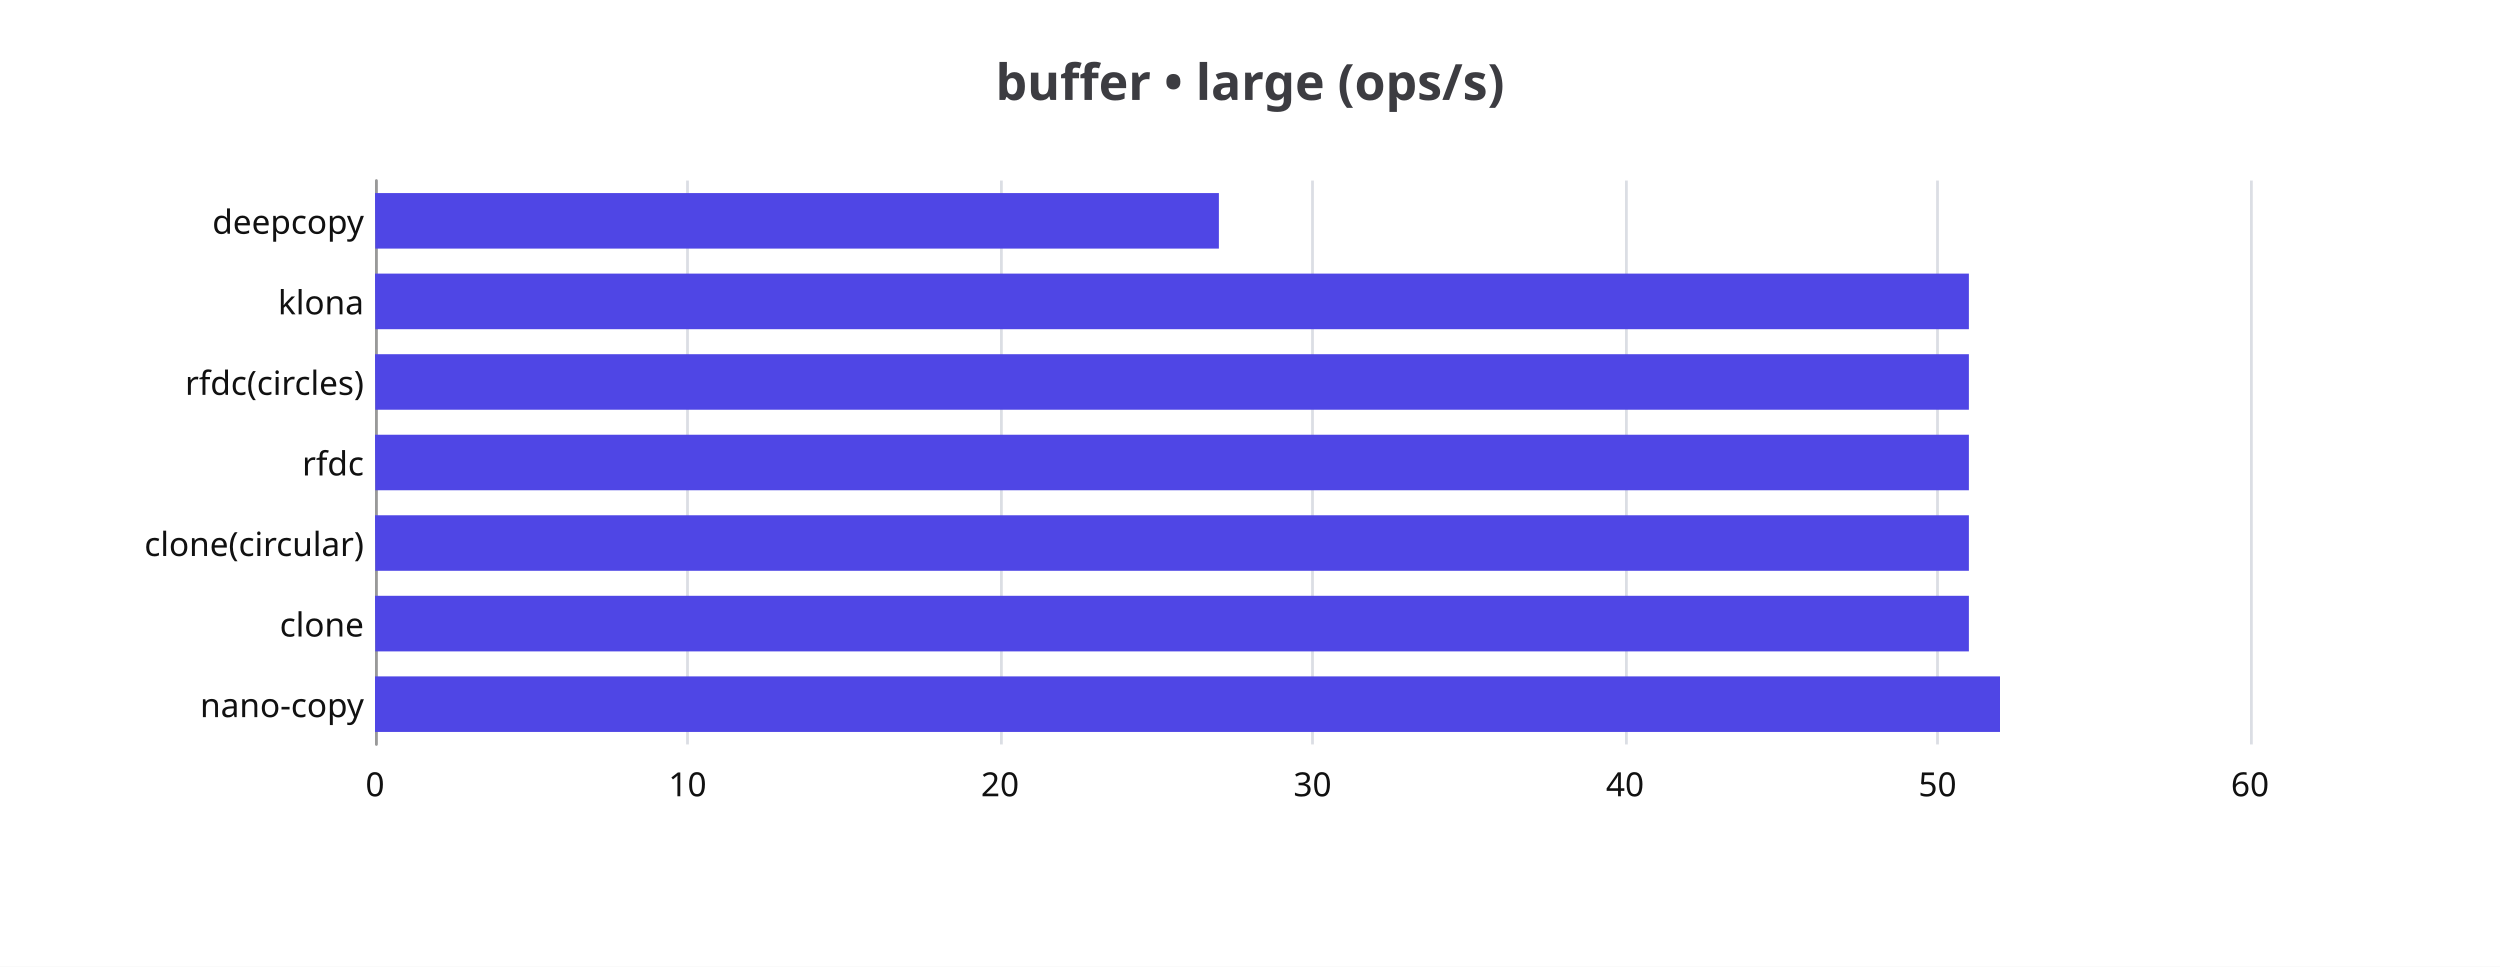
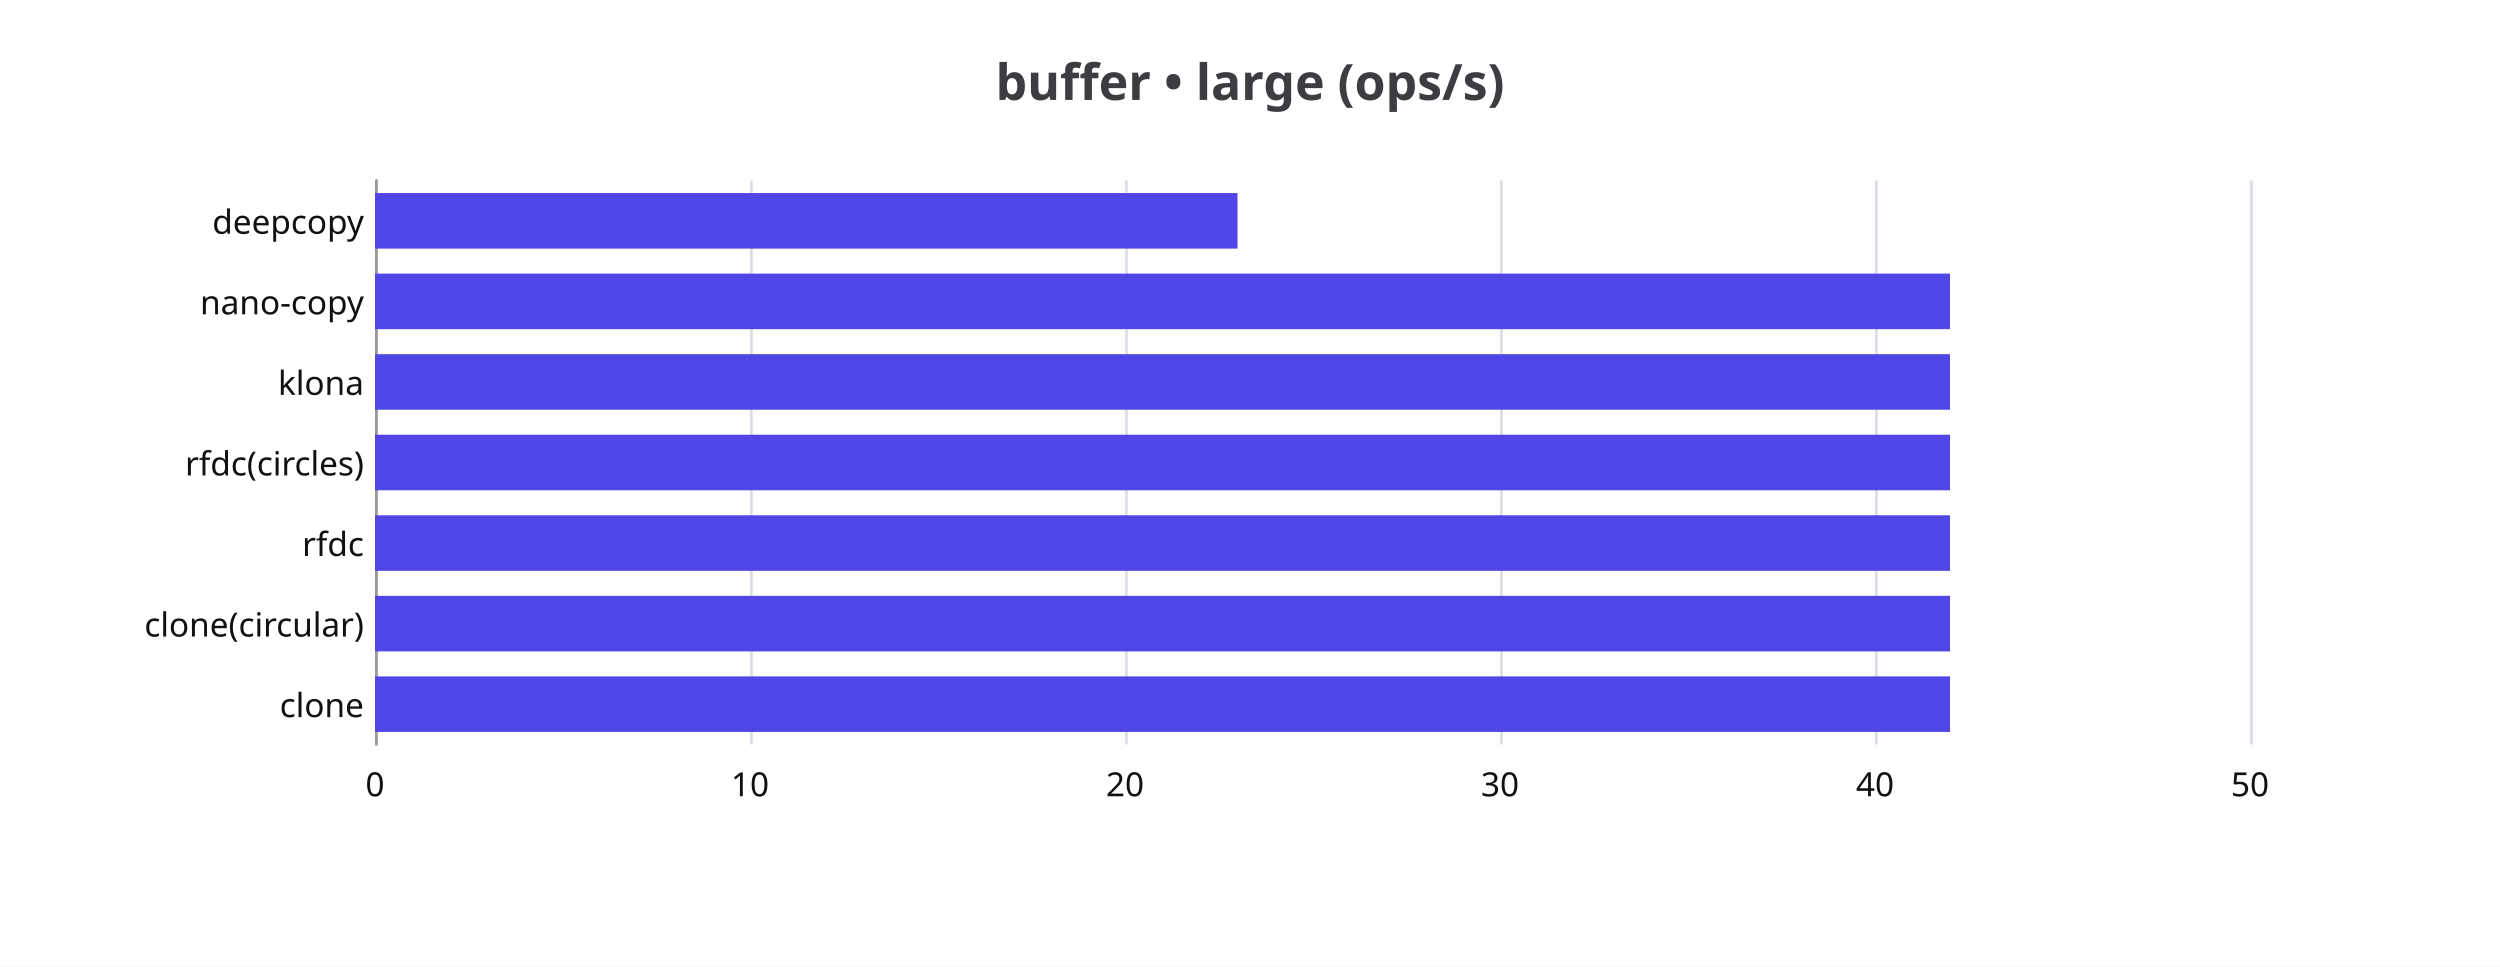
<svg xmlns="http://www.w3.org/2000/svg" width="900" height="348" version="1.1" baseProfile="full" viewBox="0 0 900 348">
  <rect width="900" height="348" x="0" y="0" fill="#ffffff" />
  <path d="M135.5 65L135.5 268" fill="none" pointer-events="visible" stroke="#dbdee4" class="zr13-cls-26" />
-   <path d="M247.5 65L247.5 268" fill="none" pointer-events="visible" stroke="#dbdee4" class="zr13-cls-26" />
-   <path d="M360.5 65L360.5 268" fill="none" pointer-events="visible" stroke="#dbdee4" class="zr13-cls-26" />
-   <path d="M472.5 65L472.5 268" fill="none" pointer-events="visible" stroke="#dbdee4" class="zr13-cls-26" />
-   <path d="M585.5 65L585.5 268" fill="none" pointer-events="visible" stroke="#dbdee4" class="zr13-cls-26" />
-   <path d="M697.5 65L697.5 268" fill="none" pointer-events="visible" stroke="#dbdee4" class="zr13-cls-26" />
+   <path d="M270.5 65L270.5 268" fill="none" pointer-events="visible" stroke="#dbdee4" class="zr13-cls-26" />
+   <path d="M405.5 65L405.5 268" fill="none" pointer-events="visible" stroke="#dbdee4" class="zr13-cls-26" />
+   <path d="M540.5 65L540.5 268" fill="none" pointer-events="visible" stroke="#dbdee4" class="zr13-cls-26" />
+   <path d="M675.5 65L675.5 268" fill="none" pointer-events="visible" stroke="#dbdee4" class="zr13-cls-26" />
  <path d="M810.5 65L810.5 268" fill="none" pointer-events="visible" stroke="#dbdee4" class="zr13-cls-26" />
  <path d="M135.5 268L135.5 65" fill="none" pointer-events="visible" stroke="#999" stroke-linecap="round" class="zr13-cls-26" />
-   <text dominant-baseline="central" text-anchor="end" style="font-size:12px;font-family:Microsoft YaHei;" xml:space="preserve" transform="translate(131 253.5)" fill="#111">    nano-copy</text>
-   <text dominant-baseline="central" text-anchor="end" style="font-size:12px;font-family:Microsoft YaHei;" xml:space="preserve" transform="translate(131 224.5)" fill="#111">    clone</text>
-   <text dominant-baseline="central" text-anchor="end" style="font-size:12px;font-family:Microsoft YaHei;" xml:space="preserve" transform="translate(131 195.5)" fill="#111">    clone(circular)</text>
-   <text dominant-baseline="central" text-anchor="end" style="font-size:12px;font-family:Microsoft YaHei;" xml:space="preserve" transform="translate(131 166.5)" fill="#111">    rfdc</text>
-   <text dominant-baseline="central" text-anchor="end" style="font-size:12px;font-family:Microsoft YaHei;" xml:space="preserve" transform="translate(131 137.5)" fill="#111">    rfdc(circles)</text>
-   <text dominant-baseline="central" text-anchor="end" style="font-size:12px;font-family:Microsoft YaHei;" xml:space="preserve" transform="translate(131 108.5)" fill="#111">    klona</text>
+   <text dominant-baseline="central" text-anchor="end" style="font-size:12px;font-family:Microsoft YaHei;" xml:space="preserve" transform="translate(131 253.5)" fill="#111">    clone</text>
+   <text dominant-baseline="central" text-anchor="end" style="font-size:12px;font-family:Microsoft YaHei;" xml:space="preserve" transform="translate(131 224.5)" fill="#111">    clone(circular)</text>
+   <text dominant-baseline="central" text-anchor="end" style="font-size:12px;font-family:Microsoft YaHei;" xml:space="preserve" transform="translate(131 195.5)" fill="#111">    rfdc</text>
+   <text dominant-baseline="central" text-anchor="end" style="font-size:12px;font-family:Microsoft YaHei;" xml:space="preserve" transform="translate(131 166.5)" fill="#111">    rfdc(circles)</text>
+   <text dominant-baseline="central" text-anchor="end" style="font-size:12px;font-family:Microsoft YaHei;" xml:space="preserve" transform="translate(131 137.5)" fill="#111">    klona</text>
+   <text dominant-baseline="central" text-anchor="end" style="font-size:12px;font-family:Microsoft YaHei;" xml:space="preserve" transform="translate(131 108.5)" fill="#111">    nano-copy</text>
  <text dominant-baseline="central" text-anchor="end" style="font-size:12px;font-family:Microsoft YaHei;" xml:space="preserve" transform="translate(131 79.5)" fill="#111">    deepcopy</text>
  <text dominant-baseline="central" text-anchor="middle" style="font-size:12px;font-family:Microsoft YaHei;" y="6" transform="translate(135 276)" fill="#111">0</text>
-   <text dominant-baseline="central" text-anchor="middle" style="font-size:12px;font-family:Microsoft YaHei;" y="6" transform="translate(247.5 276)" fill="#111">10</text>
-   <text dominant-baseline="central" text-anchor="middle" style="font-size:12px;font-family:Microsoft YaHei;" y="6" transform="translate(360 276)" fill="#111">20</text>
-   <text dominant-baseline="central" text-anchor="middle" style="font-size:12px;font-family:Microsoft YaHei;" y="6" transform="translate(472.5 276)" fill="#111">30</text>
-   <text dominant-baseline="central" text-anchor="middle" style="font-size:12px;font-family:Microsoft YaHei;" y="6" transform="translate(585 276)" fill="#111">40</text>
-   <text dominant-baseline="central" text-anchor="middle" style="font-size:12px;font-family:Microsoft YaHei;" y="6" transform="translate(697.5 276)" fill="#111">50</text>
-   <text dominant-baseline="central" text-anchor="middle" style="font-size:12px;font-family:Microsoft YaHei;" y="6" transform="translate(810 276)" fill="#111">60</text>
-   <path d="M135 243.5l585 0l0 20l-585 0Z" fill="#4F46E5" ecmeta_series_index="0" ecmeta_data_index="0" ecmeta_ssr_type="chart" class="zr13-cls-27" />
-   <path d="M135 214.5l573.8 0l0 20l-573.7 0Z" fill="#4F46E5" ecmeta_series_index="0" ecmeta_data_index="1" ecmeta_ssr_type="chart" class="zr13-cls-27" />
-   <path d="M135 185.5l573.8 0l0 20l-573.7 0Z" fill="#4F46E5" ecmeta_series_index="0" ecmeta_data_index="2" ecmeta_ssr_type="chart" class="zr13-cls-27" />
-   <path d="M135 156.5l573.8 0l0 20l-573.7 0Z" fill="#4F46E5" ecmeta_series_index="0" ecmeta_data_index="3" ecmeta_ssr_type="chart" class="zr13-cls-27" />
-   <path d="M135 127.5l573.8 0l0 20l-573.7 0Z" fill="#4F46E5" ecmeta_series_index="0" ecmeta_data_index="4" ecmeta_ssr_type="chart" class="zr13-cls-27" />
-   <path d="M135 98.5l573.8 0l0 20l-573.7 0Z" fill="#4F46E5" ecmeta_series_index="0" ecmeta_data_index="5" ecmeta_ssr_type="chart" class="zr13-cls-27" />
-   <path d="M135 69.5l303.8 0l0 20l-303.7 0Z" fill="#4F46E5" ecmeta_series_index="0" ecmeta_data_index="6" ecmeta_ssr_type="chart" class="zr13-cls-27" />
+   <text dominant-baseline="central" text-anchor="middle" style="font-size:12px;font-family:Microsoft YaHei;" y="6" transform="translate(270 276)" fill="#111">10</text>
+   <text dominant-baseline="central" text-anchor="middle" style="font-size:12px;font-family:Microsoft YaHei;" y="6" transform="translate(405 276)" fill="#111">20</text>
+   <text dominant-baseline="central" text-anchor="middle" style="font-size:12px;font-family:Microsoft YaHei;" y="6" transform="translate(540 276)" fill="#111">30</text>
+   <text dominant-baseline="central" text-anchor="middle" style="font-size:12px;font-family:Microsoft YaHei;" y="6" transform="translate(675 276)" fill="#111">40</text>
+   <text dominant-baseline="central" text-anchor="middle" style="font-size:12px;font-family:Microsoft YaHei;" y="6" transform="translate(810 276)" fill="#111">50</text>
+   <path d="M135 243.5l567 0l0 20l-567 0Z" fill="#4F46E5" ecmeta_series_index="0" ecmeta_data_index="0" ecmeta_ssr_type="chart" class="zr13-cls-27" />
+   <path d="M135 214.5l567 0l0 20l-567 0Z" fill="#4F46E5" ecmeta_series_index="0" ecmeta_data_index="1" ecmeta_ssr_type="chart" class="zr13-cls-27" />
+   <path d="M135 185.5l567 0l0 20l-567 0Z" fill="#4F46E5" ecmeta_series_index="0" ecmeta_data_index="2" ecmeta_ssr_type="chart" class="zr13-cls-27" />
+   <path d="M135 156.5l567 0l0 20l-567 0Z" fill="#4F46E5" ecmeta_series_index="0" ecmeta_data_index="3" ecmeta_ssr_type="chart" class="zr13-cls-27" />
+   <path d="M135 127.5l567 0l0 20l-567 0Z" fill="#4F46E5" ecmeta_series_index="0" ecmeta_data_index="4" ecmeta_ssr_type="chart" class="zr13-cls-27" />
+   <path d="M135 98.5l567 0l0 20l-567 0Z" fill="#4F46E5" ecmeta_series_index="0" ecmeta_data_index="5" ecmeta_ssr_type="chart" class="zr13-cls-27" />
+   <path d="M135 69.5l310.5 0l0 20l-310.5 0Z" fill="#4F46E5" ecmeta_series_index="0" ecmeta_data_index="6" ecmeta_ssr_type="chart" class="zr13-cls-27" />
  <path d="M-92.3 -5l184.6 0l0 28l-184.6 0Z" transform="translate(450 20)" fill="rgb(0,0,0)" fill-opacity="0" stroke="#3c3c41" stroke-width="0" class="zr13-cls-26" />
  <text dominant-baseline="central" text-anchor="middle" style="font-size:18px;font-family:Microsoft YaHei;font-weight:bold;" xml:space="preserve" y="9" transform="translate(450 20)" fill="#3c3c41">buffer • large (ops/s)</text>
  <style>
.zr13-cls-26:hover {
pointer-events:none;
}
.zr13-cls-27:hover {
cursor:pointer;
fill:rgba(86,77,251,1);
}



</style>
</svg>
